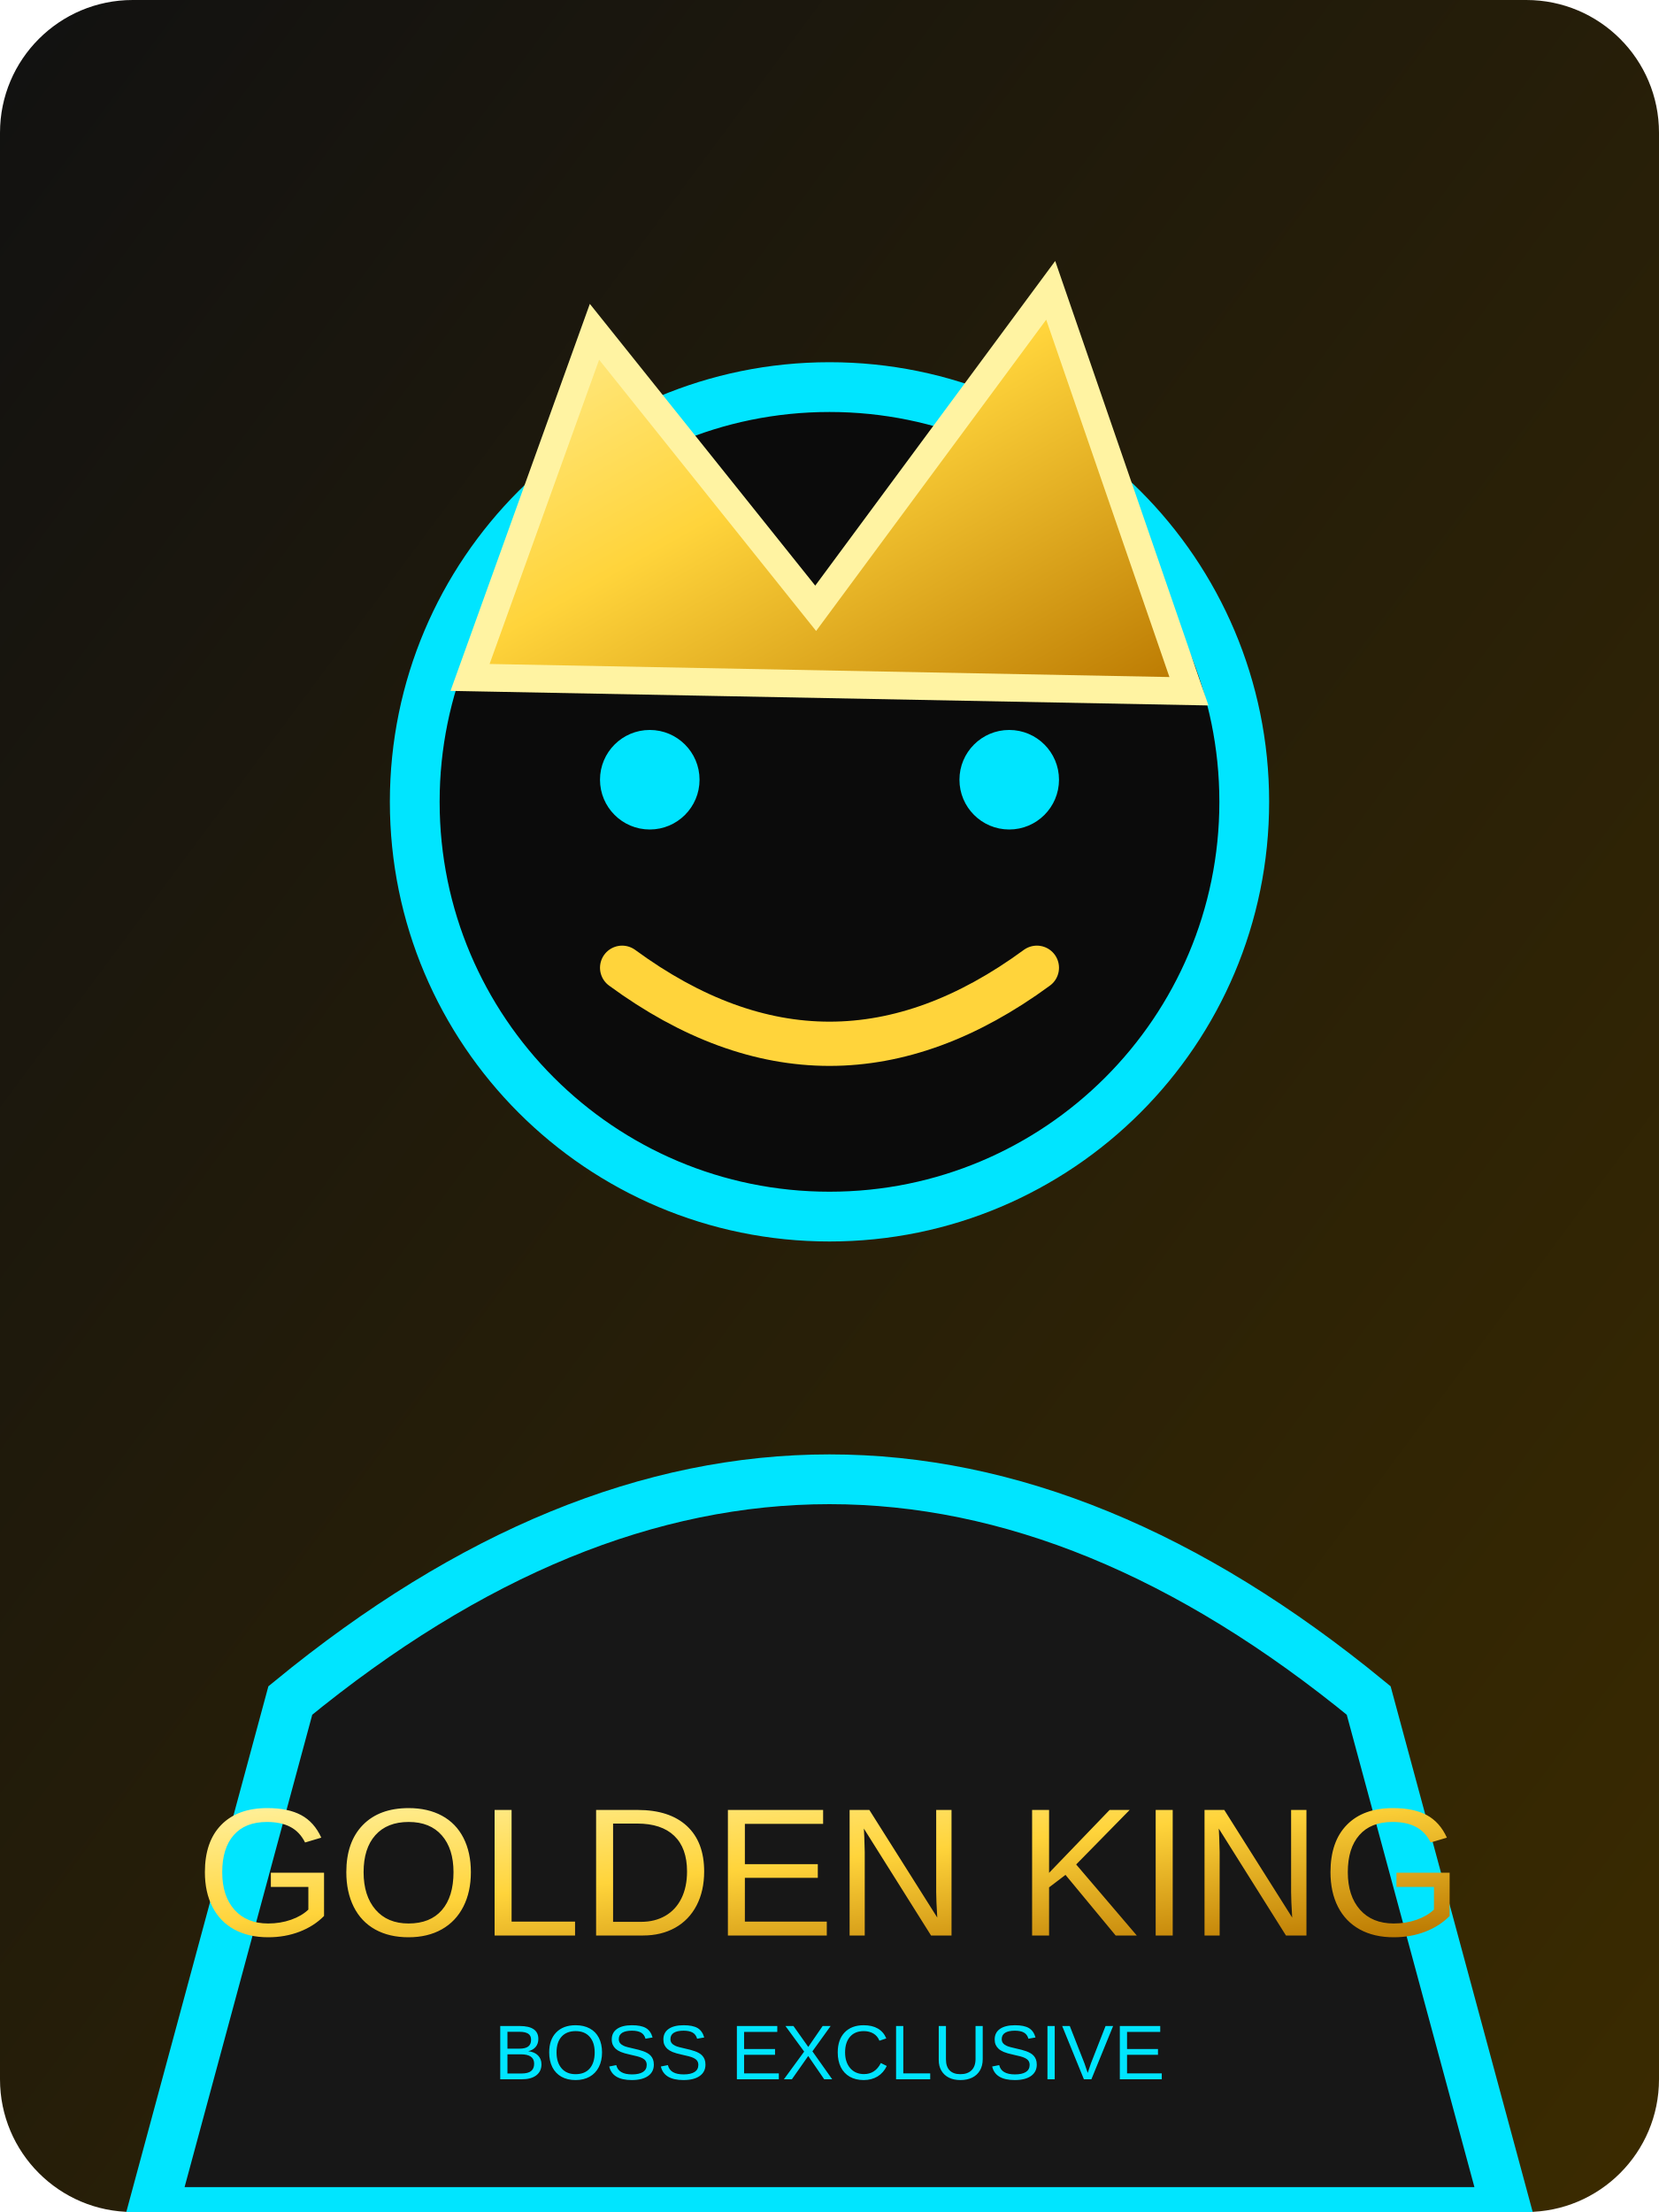
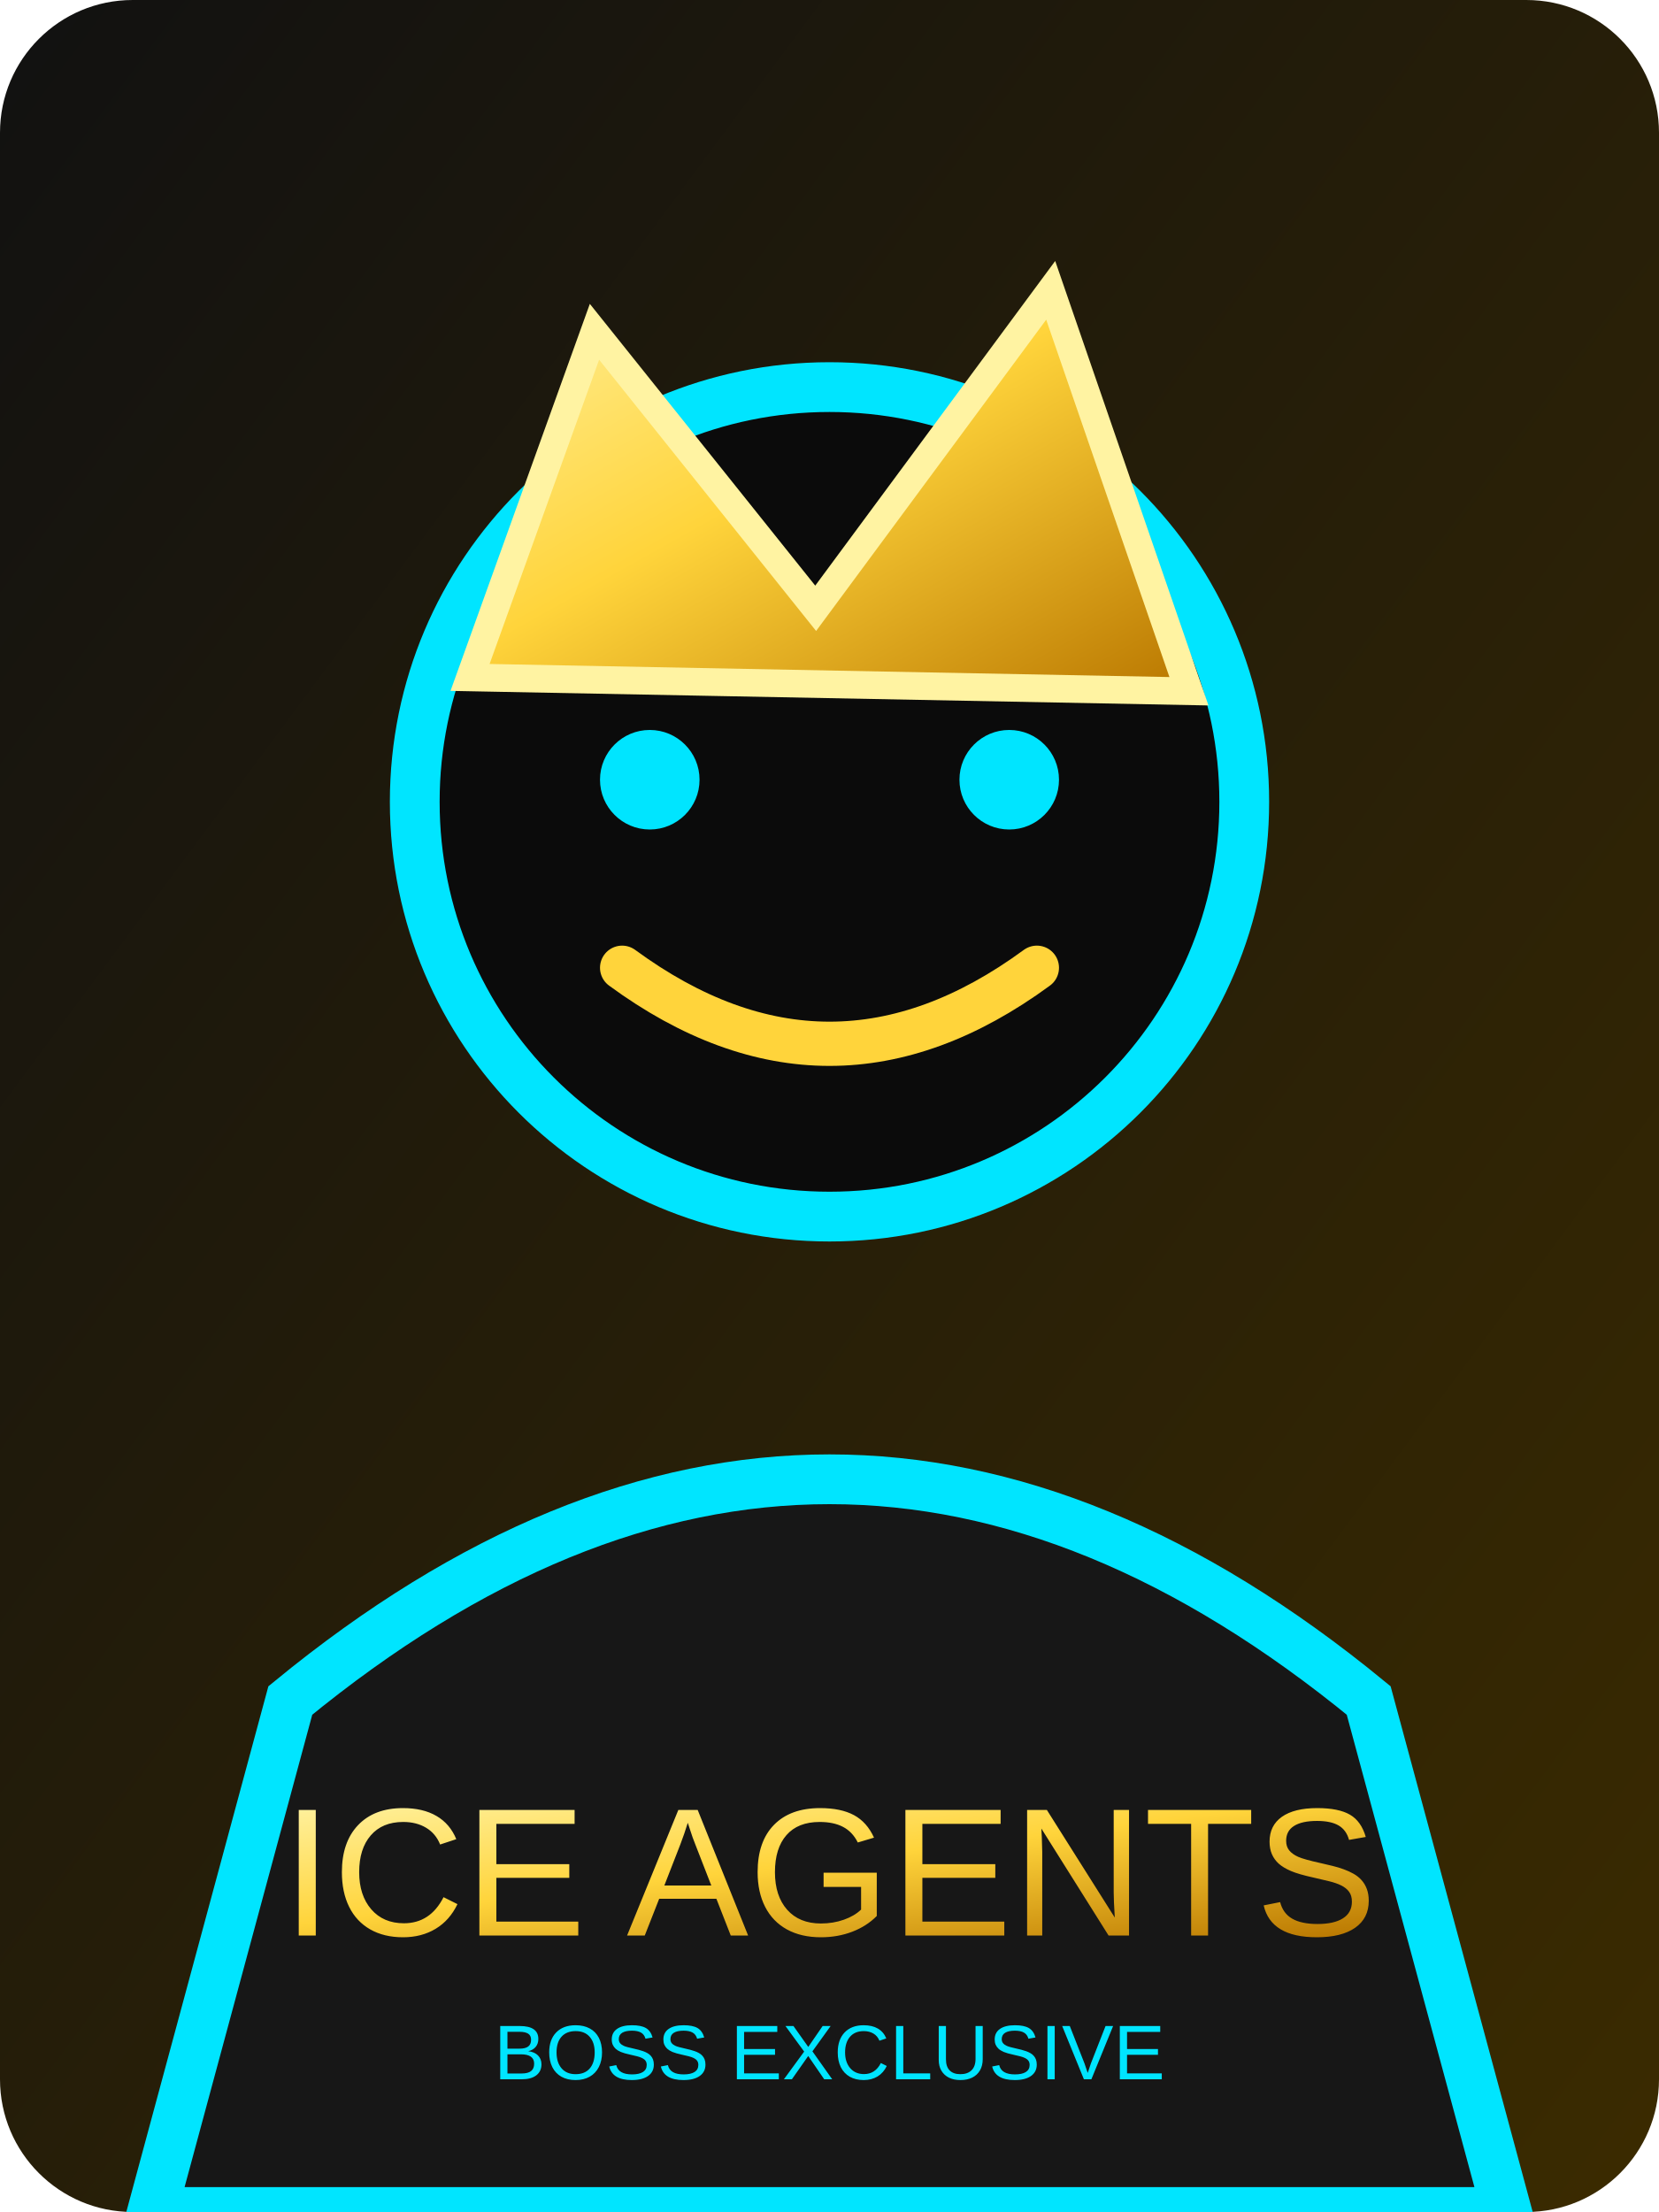
<svg xmlns="http://www.w3.org/2000/svg" viewBox="0 0 600 800">
  <defs>
    <linearGradient id="bg" x1="0" y1="0" x2="1" y2="1">
      <stop offset="0" stop-color="#111111" />
      <stop offset="1" stop-color="#3b2b00" />
    </linearGradient>
    <linearGradient id="gold" x1="0" y1="0" x2="1" y2="1">
      <stop offset="0" stop-color="#fff09b" />
      <stop offset=".45" stop-color="#ffd43b" />
      <stop offset="1" stop-color="#b97700" />
    </linearGradient>
  </defs>
  <rect width="600" height="800" rx="48" fill="url(#bg)" />
  <circle cx="300" cy="290" r="150" fill="#0b0b0b" stroke="#00e5ff" stroke-width="18" />
  <path d="M170 245 L215 120 L295 220 L380 105 L430 250 Z" fill="url(#gold)" stroke="#fff3a2" stroke-width="10" />
  <circle cx="235" cy="282" r="18" fill="#00e5ff" />
  <circle cx="365" cy="282" r="18" fill="#00e5ff" />
  <path d="M225 350 Q300 405 375 350" fill="none" stroke="#ffd43b" stroke-width="16" stroke-linecap="round" />
  <path d="M105 615 Q300 455 495 615 L545 800 H55 Z" fill="#171717" stroke="#00e5ff" stroke-width="18" />
-   <text x="300" y="700" font-family="Arial Black,Arial" font-size="66" text-anchor="middle" fill="url(#gold)">GOLDEN KING</text>
+   <text x="300" y="700" font-family="Arial Black,Arial" font-size="66" text-anchor="middle" fill="url(#gold)">ICE AGENTS</text>
  <text x="300" y="752" font-family="Arial,Helvetica" font-size="28" text-anchor="middle" fill="#00e5ff">BOSS EXCLUSIVE</text>
</svg>
